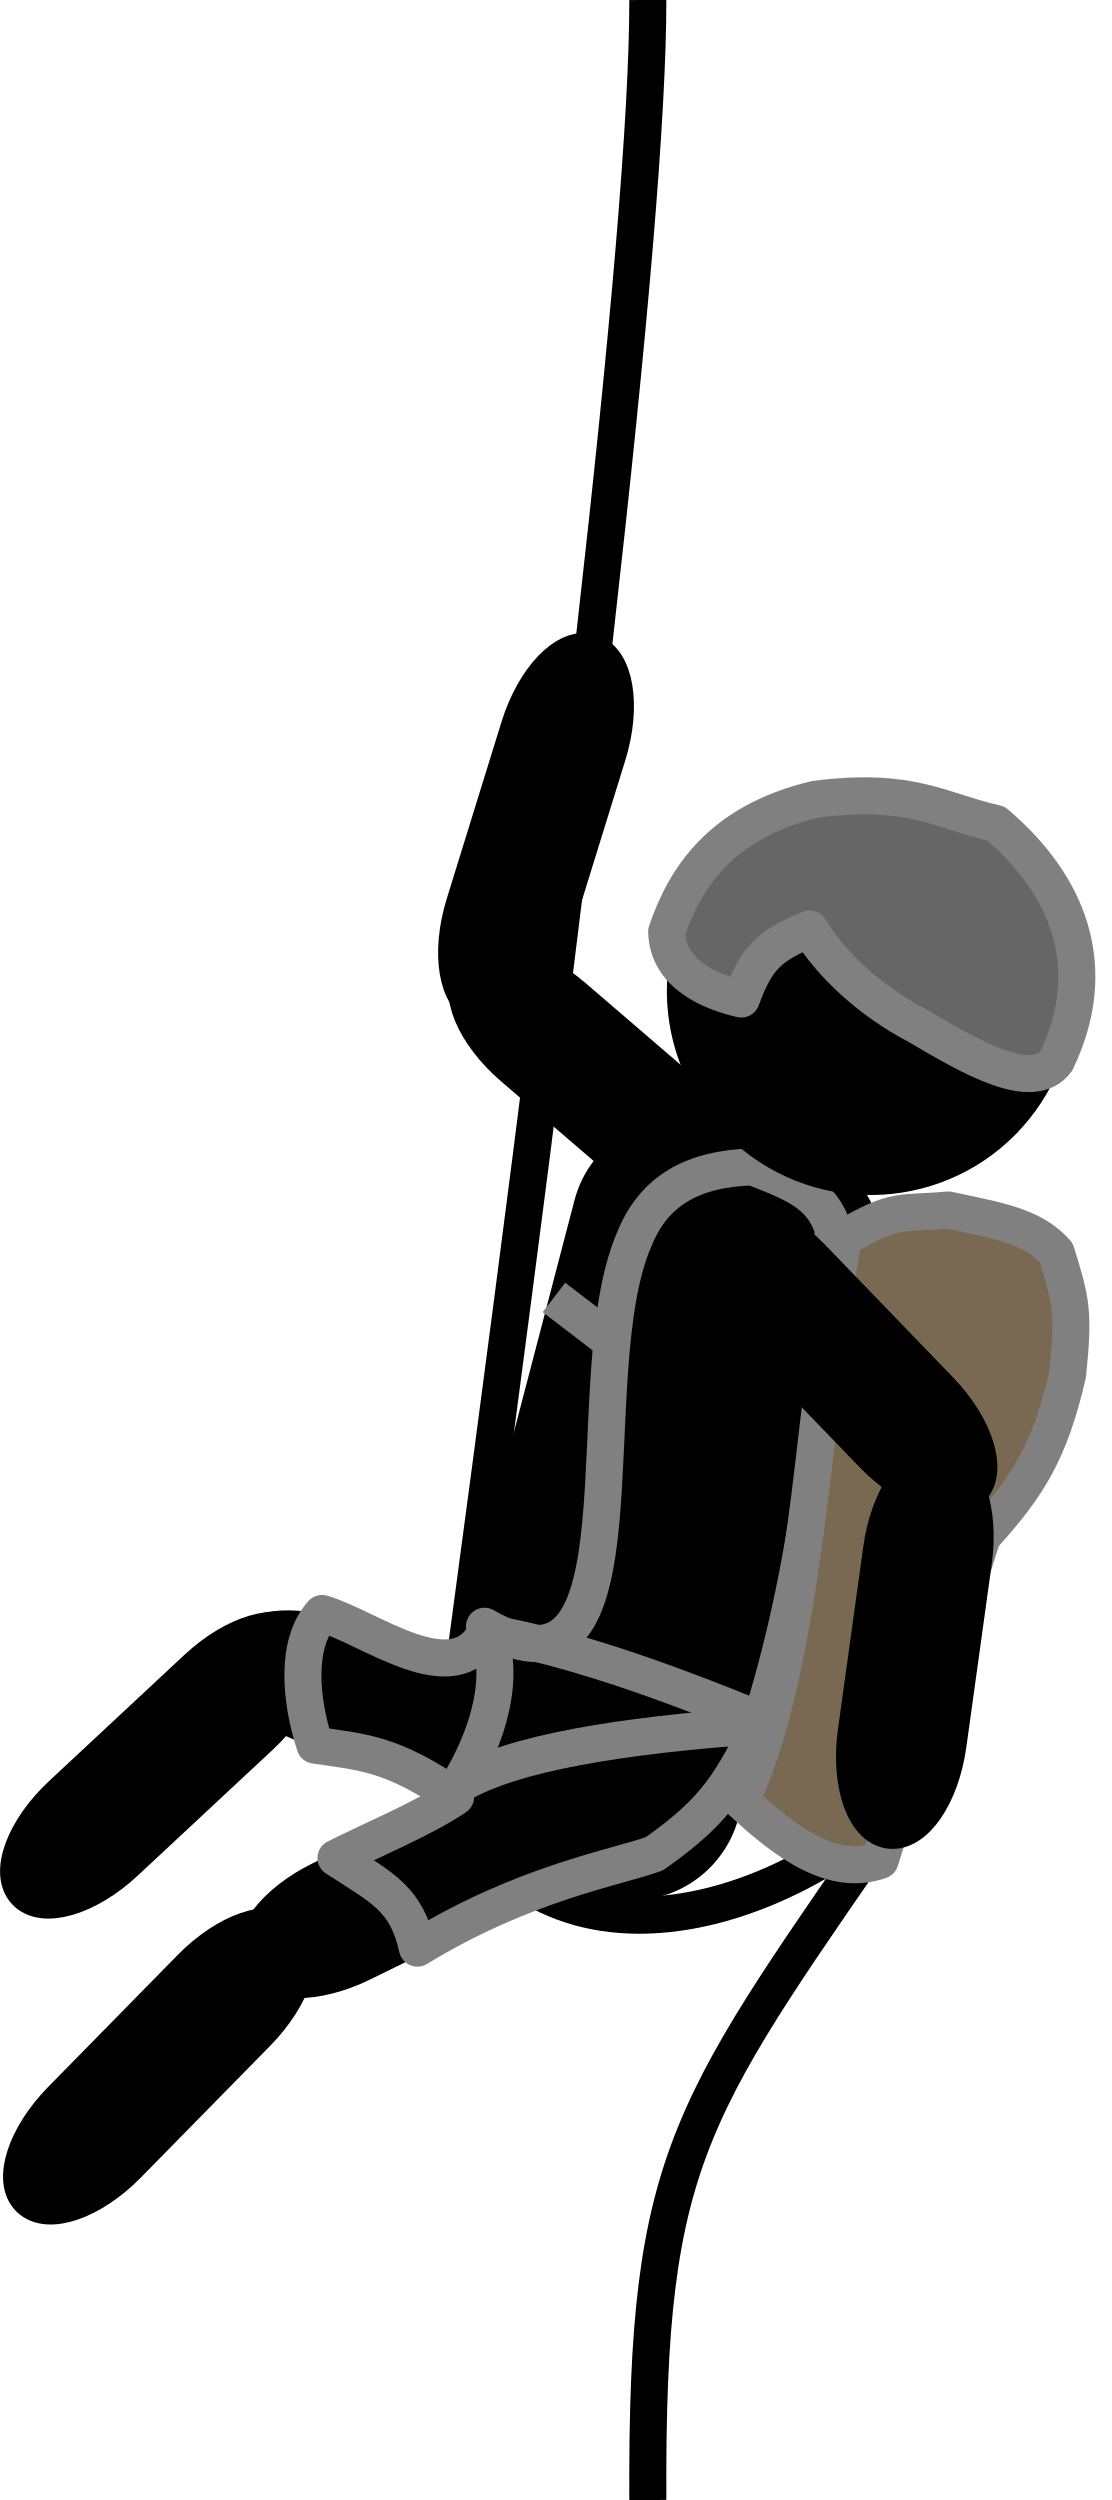
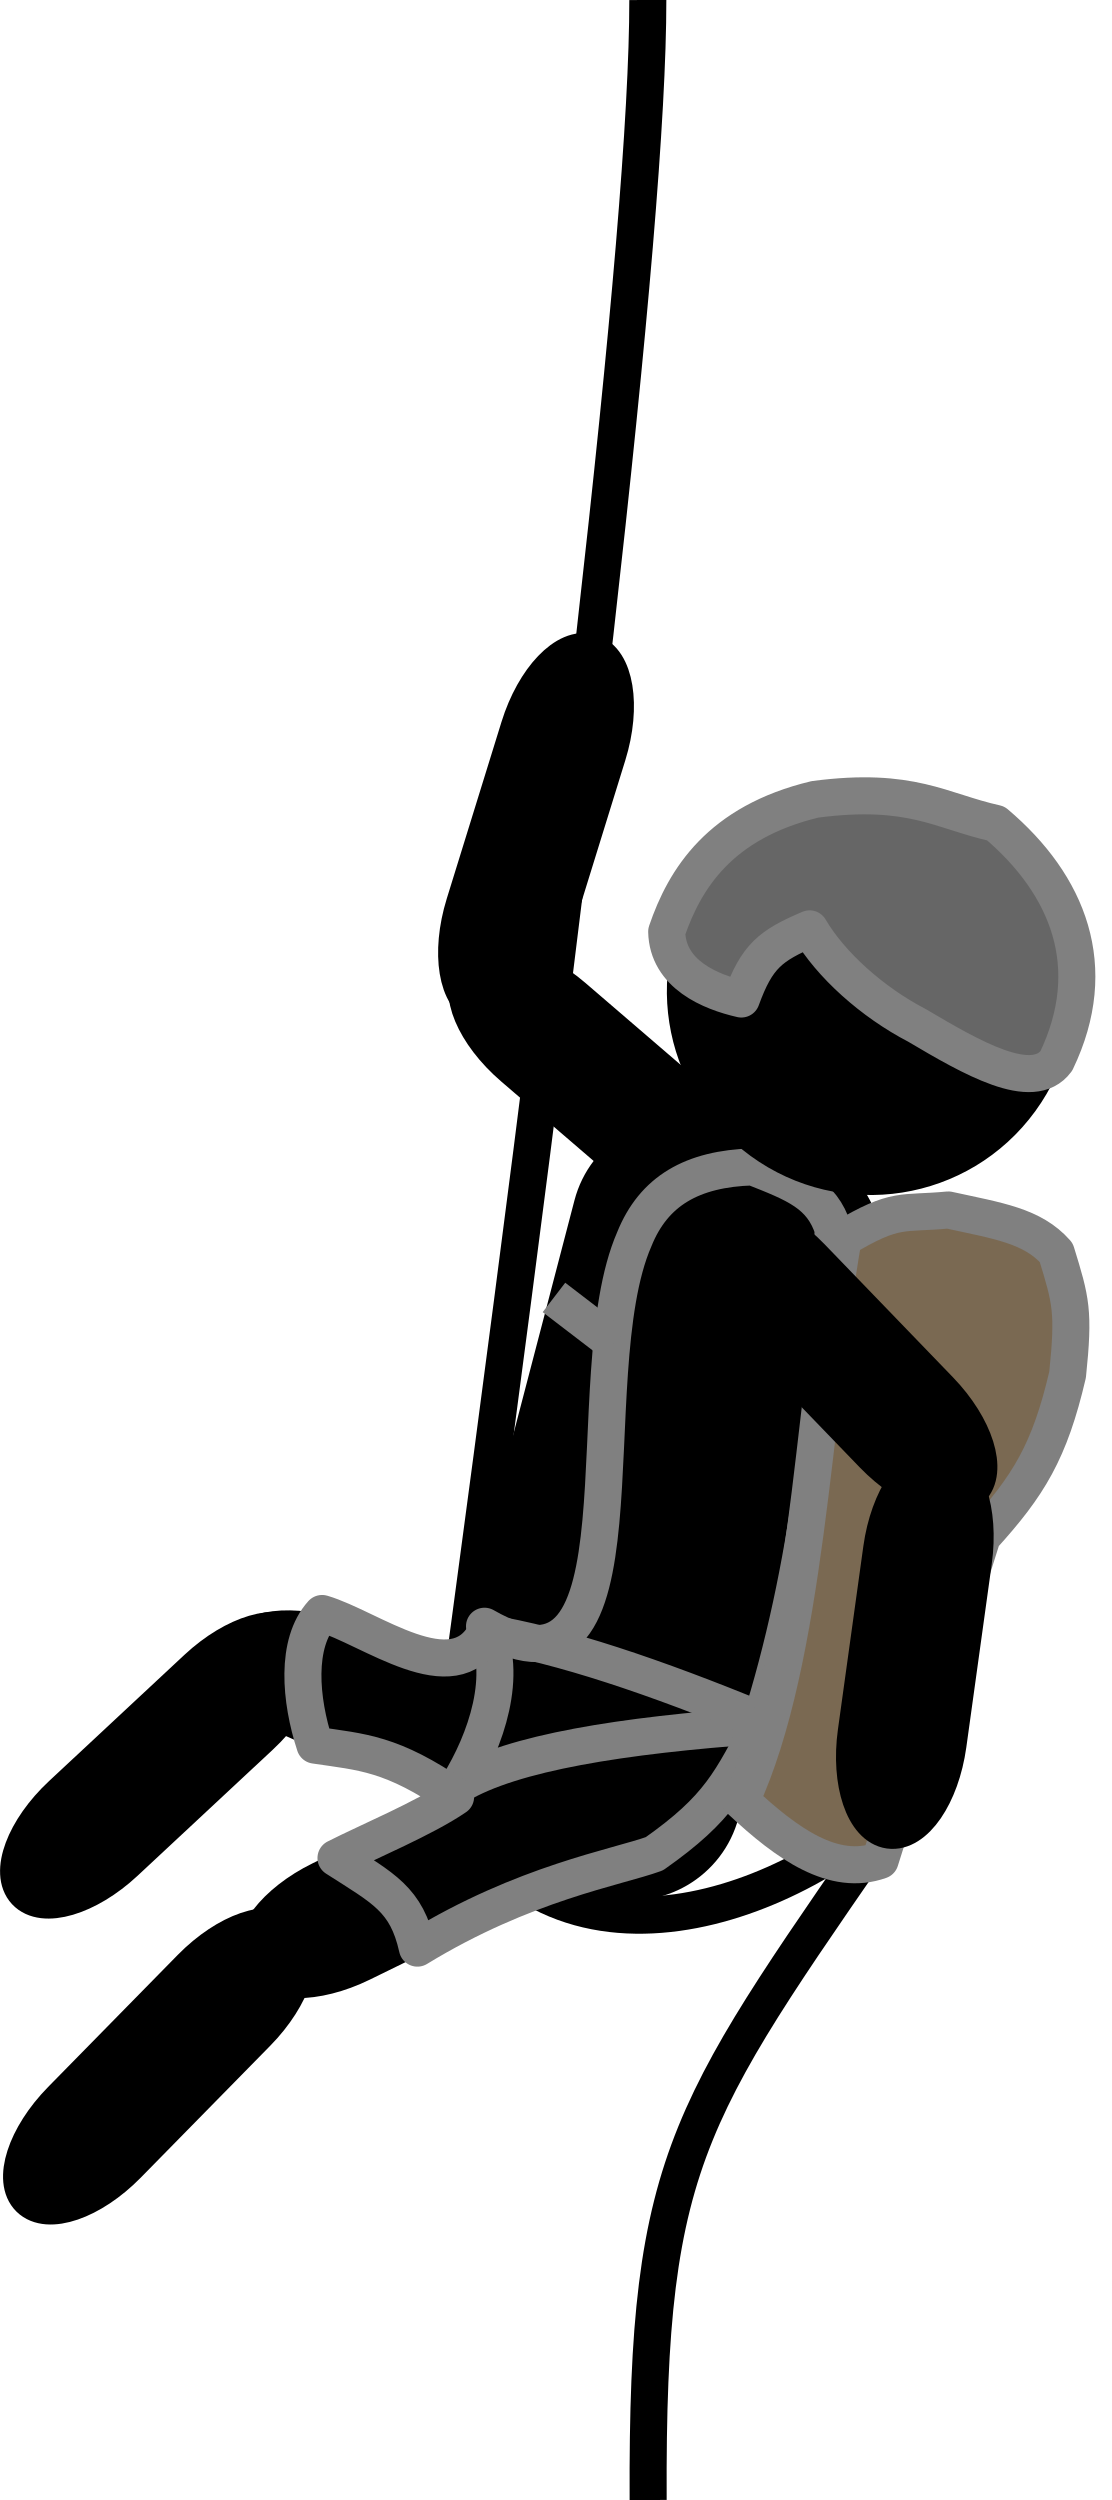
<svg xmlns="http://www.w3.org/2000/svg" width="60" height="135" viewBox="0 0 60 135" version="1.1" id="svg1">
  <defs id="defs1" />
-   <path style="fill:none;fill-rule:evenodd;stroke:#000000;stroke-width:2;stroke-linejoin:round" d="M 34.982,0.001 C 34.998,12.325 30.969,46.639 24.136,96.754 c 5.733,11.336 19.085,6.053 24.886,0.043 C 37.234,113.959 34.897,115.971 34.982,135.001" id="path1" />
+   <path style="fill:none;fill-rule:evenodd;stroke:#000000;stroke-width:2;stroke-linejoin:round" d="M 34.982,0.001 C 34.998,12.325 30.969,46.639 24.136,96.754 c 5.733,11.336 19.085,6.053 24.886,0.043 C 37.234,113.959 34.915,115.971 35,135.001" id="path1" />
  <g id="layer1" transform="translate(-0.01848875,0.00134941)">
    <g id="g1" transform="translate(-214.518,-133.3959)">
      <rect style="fill:#000000;fill-opacity:1;fill-rule:evenodd;stroke:#000000;stroke-width:2;stroke-opacity:1" id="arm-LU" width="5" height="20" x="-18.112" y="-323.225" rx="5" transform="rotate(130.6944,2.5906499e-7,-4.5107659e-6)" />
      <rect style="fill:#000000;fill-opacity:1;fill-rule:evenodd;stroke:#000000;stroke-width:2;stroke-opacity:1" id="leg-RL" width="5" height="20" x="317.018" y="-17.298" rx="5" transform="rotate(47.004)" />
      <rect style="fill:#000000;fill-opacity:1;fill-rule:evenodd;stroke:#000000;stroke-width:2;stroke-opacity:1" id="leg-RU" width="5" height="20" x="130.945" y="-308.867" rx="5" transform="rotate(109.5885,-9.7363817e-8,-1.4656142e-6)" />
      <rect style="fill:#000000;fill-opacity:1;fill-rule:evenodd;stroke:#000000;stroke-width:2;stroke-opacity:1" id="body" width="15" height="40" x="288.683" y="124.713" rx="5" transform="rotate(14.64038)" />
      <rect style="fill:#000000;fill-opacity:1;fill-rule:evenodd;stroke:#000000;stroke-width:2;stroke-opacity:1" id="leg-LU" width="5" height="20" x="312.942" y="-119.926" rx="5" transform="rotate(63.90973,0,1.8892792e-6)" />
      <path style="fill:none;fill-rule:evenodd;stroke:#808080;stroke-width:2;stroke-linejoin:round;stroke-opacity:1" d="m 255.546,226.571 c -7.409,0.531 -13.336,1.466 -16.258,3.221 1.488,-2.406 2.742,-5.974 1.412,-8.581 9.232,5.319 4.829,-13.41 8.089,-20.9 1.048,-2.604 3.122,-3.808 6.399,-3.904 2.35,0.925 3.724,1.461 4.338,3.362 -0.316,9.201 -1.299,18.374 -3.98,26.802 z" id="path3" />
      <path style="fill:none;fill-rule:evenodd;stroke:#808080;stroke-width:2;stroke-linejoin:round;stroke-opacity:1" d="m 26.245,88.171 c 4.083,0.661 9.149,2.377 14.966,4.772 -1.729,3.262 -2.321,4.671 -5.856,7.158 -2.02,0.737 -7.025,1.567 -12.797,5.097 -0.591,-2.657 -1.829,-3.217 -4.396,-4.867 1.771,-0.898 4.779,-2.15 6.458,-3.3 -3.459,-2.378 -5.03,-2.413 -7.594,-2.795 -0.8,-2.452 -1.062,-5.494 0.387,-7.109 2.599,0.763 7.1,4.311 8.833,1.044 z" id="path2" transform="translate(214.518,133.3959)" />
      <rect style="fill:#000000;fill-opacity:1;fill-rule:evenodd;stroke:#000000;stroke-width:2;stroke-opacity:1" id="arm-LL" width="5" height="20" x="-287.792" y="-108.196" rx="5" transform="rotate(-162.7955,4.121092e-6,7.7228266e-8)" />
      <rect style="fill:#000000;fill-opacity:1;fill-rule:evenodd;stroke:#000000;stroke-width:2;stroke-opacity:1" id="leg-LL" width="5" height="20" x="328.346" y="8.512" rx="5" transform="rotate(44.46866,3.5791357e-7,-4.681513e-6)" />
      <circle style="fill:#000000;fill-opacity:1;fill-rule:evenodd;stroke:#000000;stroke-width:2;stroke-opacity:1" id="head" cx="321.464" cy="-3.052" r="10" transform="rotate(36.09702)" />
      <path style="fill:none;fill-rule:evenodd;stroke:#808080;stroke-width:2;stroke-linejoin:round;stroke-opacity:1" d="m 247.704,205.95 -3.254,-2.494" id="path4" />
      <path style="fill:#666666;fill-opacity:1;fill-rule:evenodd;stroke:#808080;stroke-width:2;stroke-linejoin:round;stroke-opacity:1" d="m 271.577,190.685 c -1.277,1.734 -4.575,-0.174 -7.51,-1.912 -2.446,-1.269 -4.684,-3.296 -5.811,-5.22 -2.127,0.91 -2.84,1.466 -3.687,3.788 -1.656,-0.375 -3.983,-1.33 -4.031,-3.638 0.974,-2.85 2.865,-5.909 8.012,-7.144 5.212,-0.681 6.789,0.642 9.761,1.301 3.927,3.326 5.693,7.765 3.267,12.824 z" id="path5" />
      <path style="fill:#7a6952;fill-opacity:1;fill-rule:evenodd;stroke:#808080;stroke-width:2;stroke-linejoin:round;stroke-opacity:1" d="m 260.07,200.267 c 2.865,-1.722 3.169,-1.292 5.675,-1.534 2.674,0.587 4.542,0.842 5.828,2.301 0.801,2.602 0.969,3.162 0.613,6.595 -0.967,4.141 -2.093,5.982 -4.601,8.742 l -5.521,17.485 c -2.505,0.894 -5.01,-0.875 -7.515,-3.221 3.528,-7.617 3.886,-21.012 5.521,-30.368 z" id="path6" />
      <rect style="fill:#000000;fill-opacity:1;fill-rule:evenodd;stroke:#000000;stroke-width:2;stroke-opacity:1" id="arm-RL" width="5" height="20" x="289.481" y="173.944" rx="5" transform="rotate(7.897511)" />
      <rect style="fill:#000000;fill-opacity:1;fill-rule:evenodd;stroke:#000000;stroke-width:2;stroke-opacity:1" id="arm-RU" width="5" height="20" x="41.15" y="319.224" rx="5" transform="rotate(-43.97657,-4.9965911e-6,4.1834115e-6)" />
    </g>
  </g>
</svg>
